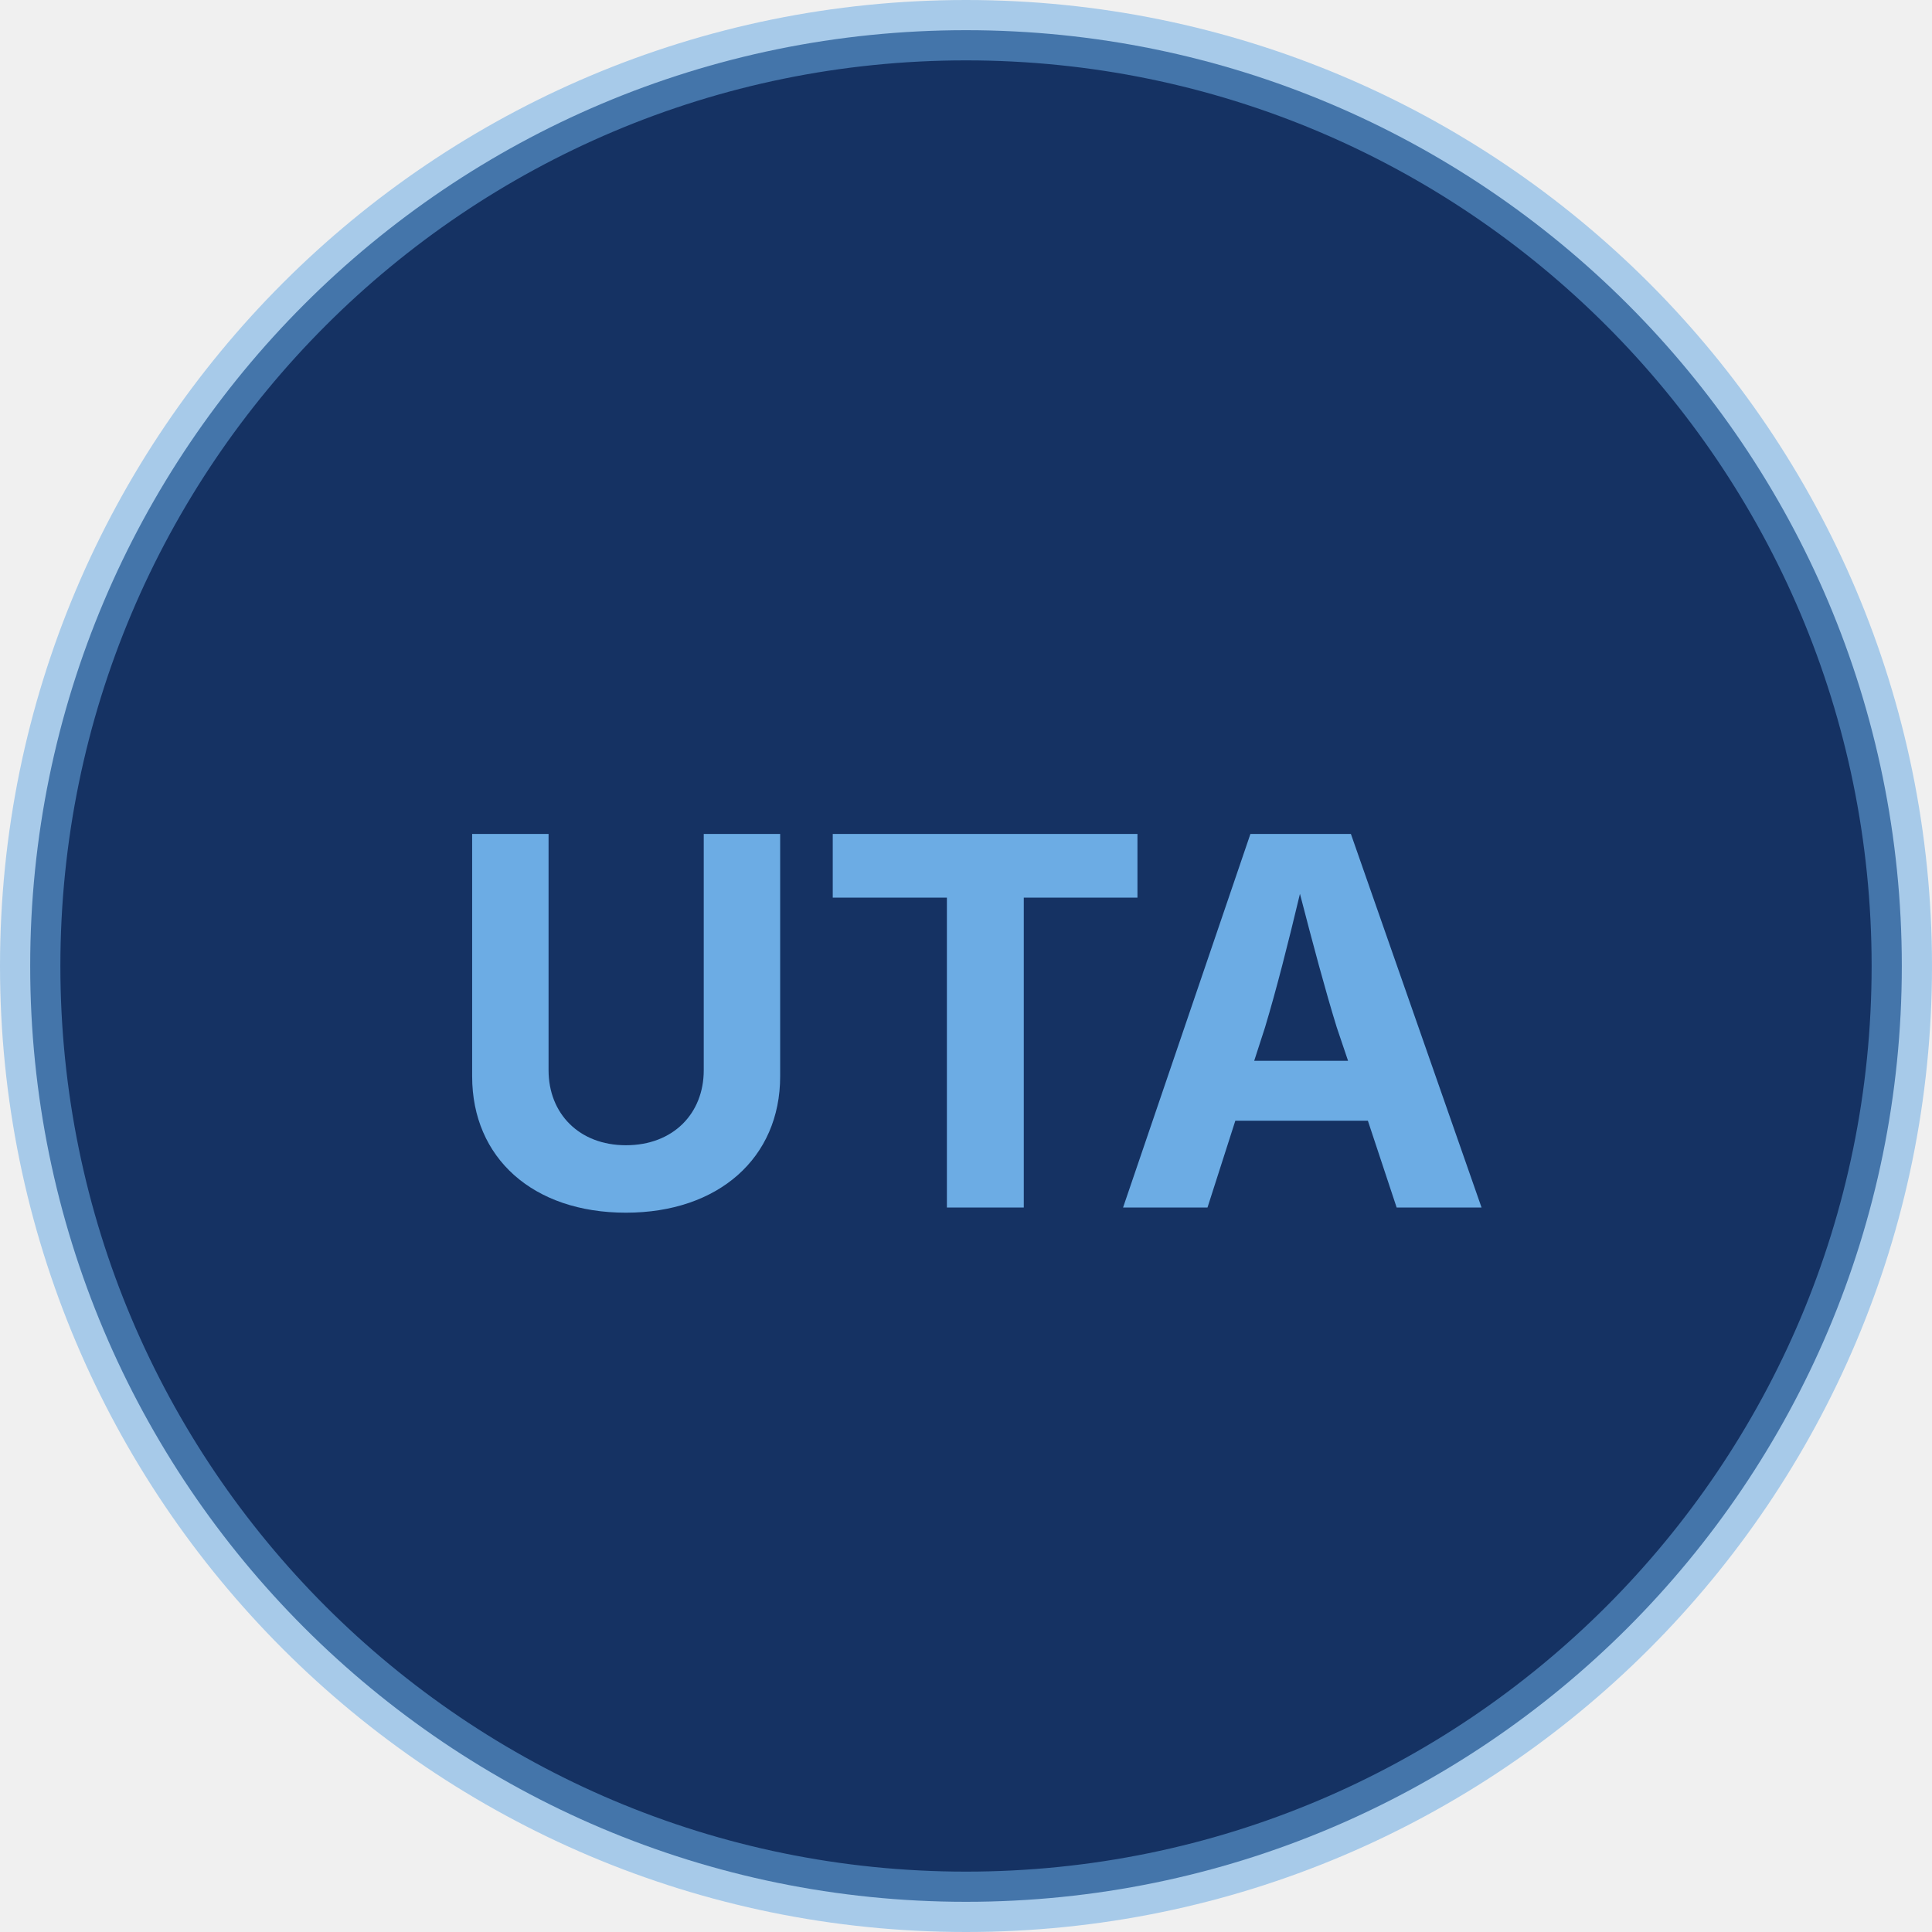
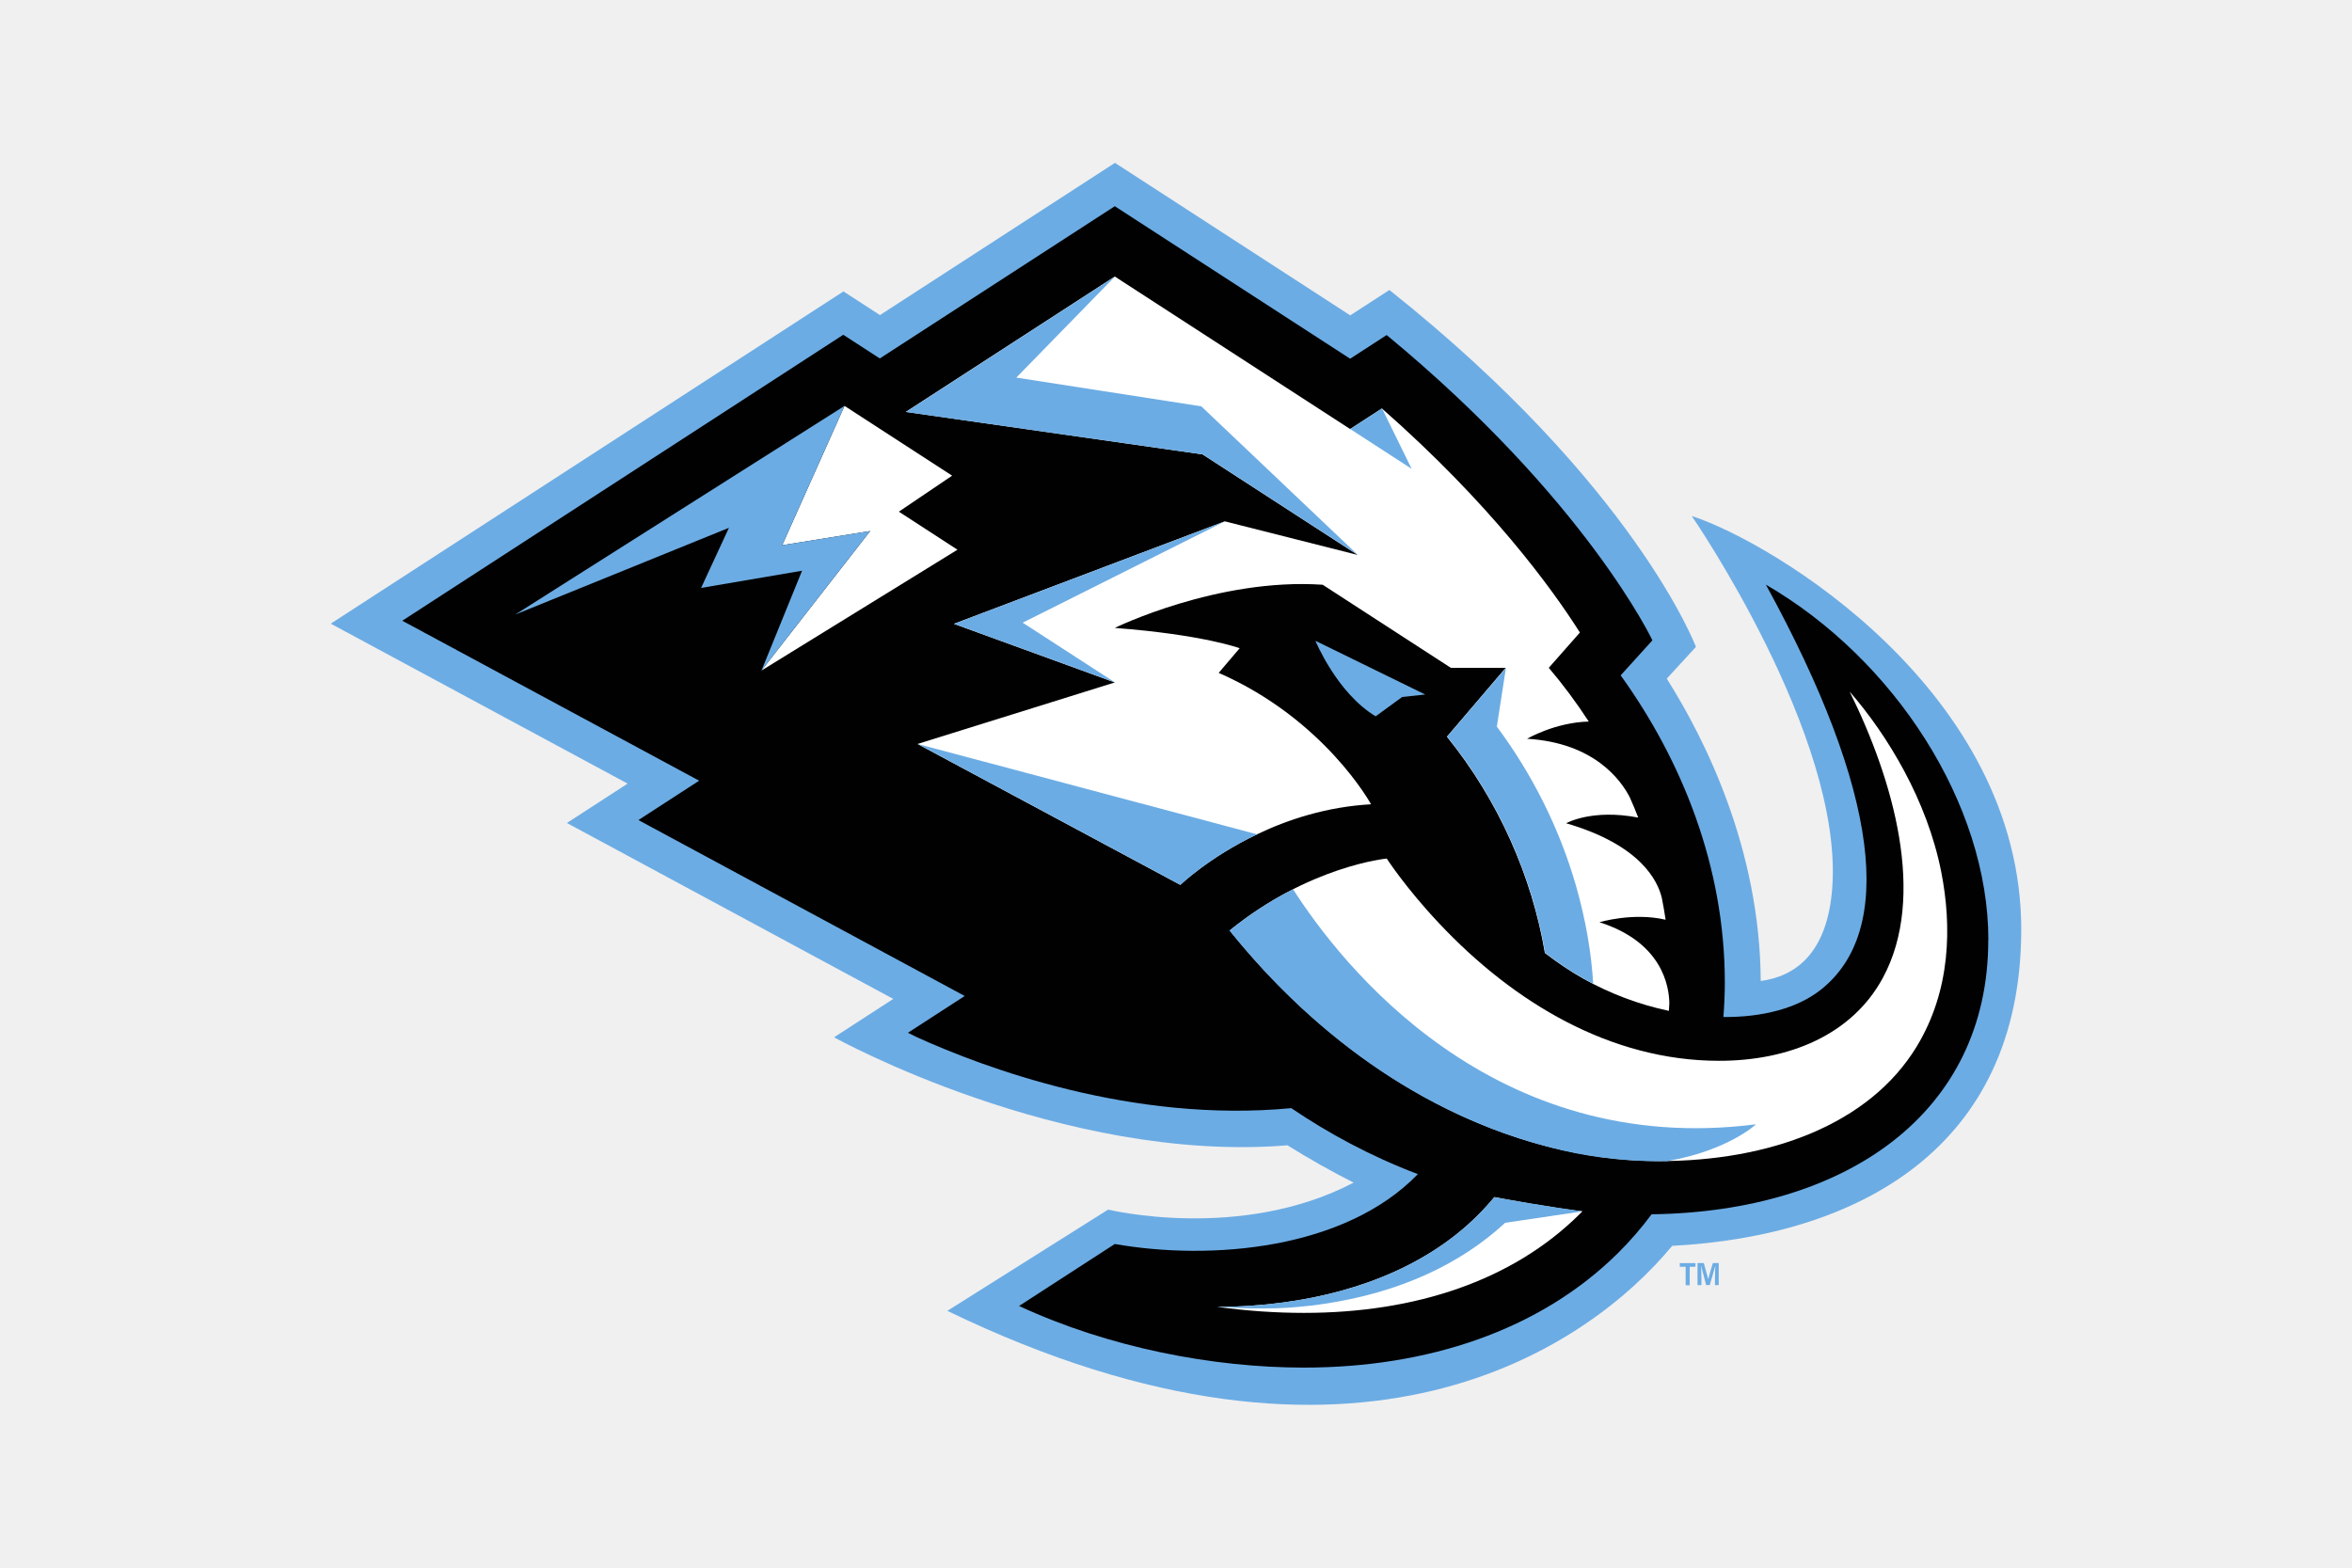
- <svg xmlns="http://www.w3.org/2000/svg" viewBox="0 0 64 64" role="img" aria-label="Utah Mammoth">
-   <circle cx="32" cy="32" r="31" fill="#153263" />
-   <circle cx="32" cy="32" r="31" fill="none" stroke="rgba(108,172,228,0.55)" stroke-width="2" />
-   <text x="32" y="40" text-anchor="middle" font-family="system-ui,-apple-system,sans-serif" font-size="17" font-weight="700" fill="#6CACE4">UTA</text>
+ <svg xmlns="http://www.w3.org/2000/svg" viewBox="0 0 960 640">
+   <path fill="#6cace4" d="M825 380.216c.506-97.99-101.813-158.985-134.484-169.555 0 0 61.905 89.845 57.346 151.781-2.026 27.33-15.558 36.2-29.198 38.045-.289-53.755-22.613-98.533-38.35-123.438l11.902-12.959s-24.747-65.882-125.112-145.7l-15.992 10.353-96.023-62.262-95.915 62.153-14.906-9.665L135 254.606l121.17 65.303-24.785 16.072L364.601 407.8l-24.169 15.674s92.985 51.584 185.064 44.09a350 350 0 0 0 26.991 15.24c-46.13 24.181-100.184 11.005-100.184 11.005l-65.632 41.34c168.168 81.41 262.237 14.152 295.85-26.535 76.123-4.054 142.008-40 142.478-128.36z" />
+   <path fill="#010101" d="M811.576 383.763c0-55.456-38.315-114.64-90.813-145.084 46.564 84.958 52.86 141.392 22.359 165.428-9.551 7.53-23.77 11.222-39.69 11.077.362-4.67.579-9.376.579-14.118 0-47.529-17.692-90.859-42.512-125.356l12.953-14.299s-27.063-57.41-108.47-124.632l-14.906 9.665-96.06-62.261-95.914 62.153-14.907-9.666-179.998 116.741 121.169 65.303-24.784 16.072 133.181 71.82-23.192 15.021 3.763 1.846c27.207 12.344 87.846 35.113 152.718 28.923 15.051 10.208 32.273 19.584 51.666 26.932-29.704 30.77-84.301 35.44-123.702 28.525l-39.075 25.303c36.724 17.05 79.272 25.158 116.249 25.158 50.363 0 96.204-15.095 128.151-46.697 5.066-4.995 9.624-10.316 13.785-15.89 79.416-1.05 137.414-41.268 137.414-111.964z" />
+   <path fill="#fff" d="M652.888 376.487s13.604-4.127 26.955-1.014c-.435-3.004-.977-5.973-1.556-8.94-1.664-6.915-8.611-21.575-39.039-30.444 0 0 10.42-5.973 29.415-2.317-1.086-2.787-2.207-5.538-3.437-8.253-3.51-6.842-14.364-22.262-41.934-23.928 0 0 11.47-6.696 25.182-7.022-5.065-7.783-10.528-15.13-16.317-21.937l12.699-14.407c-11.469-18.099-36.398-52.415-80.827-91.474l-12.953 8.398-96.06-62.262-85.313 55.276 121.132 17.34 63.316 41.048-54.234-13.719-110.568 41.846 65.667 23.927-80.501 25.122 107.239 57.52s11.65-11.258 31.296-20.633c12.555-6.009 28.402-11.258 46.565-12.272 0 0-18.923-34.714-62.195-53.646l8.575-10.063s-15.124-5.575-50.979-8.29c0 0 41.825-20.525 84.844-17.629l52.317 33.918h22.396l-23.988 28.127c21.13 26.135 34.697 57.158 39.98 88.29 5.174 3.981 10.384 7.492 15.594 10.424a124 124 0 0 0 35.022 13.213c.073-1.05.109-2.1.181-3.15-.108-6.914-2.894-24.905-28.582-33.049zM609.906 488.74a87 87 0 0 1-2.93 3.403c-20.805 23.203-51.486 35.33-83.035 39.565a201 201 0 0 1-27.027 1.81c12.012 1.665 23.915 2.461 35.312 2.461 45.587 0 85.097-13.176 112.45-40.253.397-.398.795-.832 1.193-1.23-9.66-.942-33.865-5.322-35.963-5.792z" />
+   <path fill="#6cace4" d="m554.224 226.551-63.895-60.669-75.509-11.728 40.269-41.267-85.314 55.312 121.133 17.303zM499.99 212.833 389.42 254.678l65.668 23.928-37.664-24.398zM551.112 175.151l25.073 16.253-12.084-24.65zM481.826 361.247s11.65-11.258 31.296-20.633l-138.535-36.887zM630.673 389.012c5.174 3.981 10.384 7.493 15.594 10.425 1.34.76 2.678 1.448 4.016 2.136-.759-12.779-3.075-26.136-7.019-39.964-6.729-23.384-17.8-45.466-32.309-64.977l3.727-24.036-23.988 28.127c21.093 26.135 34.697 57.121 39.979 88.29M645.905 494.531s-15.63-2.136-36.036-5.792a86 86 0 0 1-2.93 3.403c-20.804 23.203-51.485 35.33-83.035 39.565a201 201 0 0 1-27.026 1.81s16.245 1.194 28.835.362a208 208 0 0 0 4.85-.398c1.374-.145 2.748-.29 4.087-.435h.253c2.026-.253 4.016-.507 6.042-.832 30.465-4.598 55.212-16.18 73.411-33.014z" />
+   <path fill="#fff" d="M501.87 379.89c32.563-26.425 64.148-29.393 64.148-29.393s7.598 11.837 21.419 26.497c30.356 32.29 69.937 56.072 114.259 56.072 28.365 0 54.126-10.46 66.789-33.809 18.09-33.339 4.161-81.194-13.532-116.922 15.594 17.918 31.658 44.56 37.375 73.555 4.378 22.154 3.98 48.362-10.022 71.384-19.465 32-60.313 46.733-104.96 46.733-60.422 0-125.474-32.144-175.44-94.153" />
+   <path fill="#6cace4" d="M527.812 363.022c-8.177 4.127-17.04 9.63-25.978 16.87 36.29 45.066 82.781 77.645 136.582 89.916 12.916 2.933 27.352 4.49 42.042 4.236 25.073-4.417 36.29-15.059 36.29-15.059-107.71 13.792-169.399-65.375-188.972-95.963M536.93 261.63s8.72 21.284 24.566 30.805l10.818-7.892 9.407-1.013-44.756-21.9z" />
+   <path fill="#fff" d="M355.194 216.778 310.8 273.755l79.996-49.339-23.916-15.529 21.745-14.697-43.923-28.488-25.435 56.868z" />
+   <path fill="#6cace4" d="m286.162 240.018 41.209-7.023-16.57 40.76 44.393-56.977-35.927 5.792 25.435-56.868-134.375 85.175 87.195-35.402zM692.035 515.672v1.484h-2.351v7.53h-1.665v-7.53h-2.388v-1.484h6.441zm7.96 9.013v-3.04c0-2.39.109-3.91.145-4.743h-.073c-.651 2.317-1.483 5.358-2.207 7.711h-1.483c-.687-2.57-1.447-5.394-2.026-7.747h-.072c.072.833.18 2.425.18 5.466v2.317h-1.591v-9.014h2.568c.652 2.281 1.34 4.887 1.773 6.517h.036c.398-1.593 1.23-4.345 1.882-6.517h2.388v9.014h-1.592z" />
</svg>
